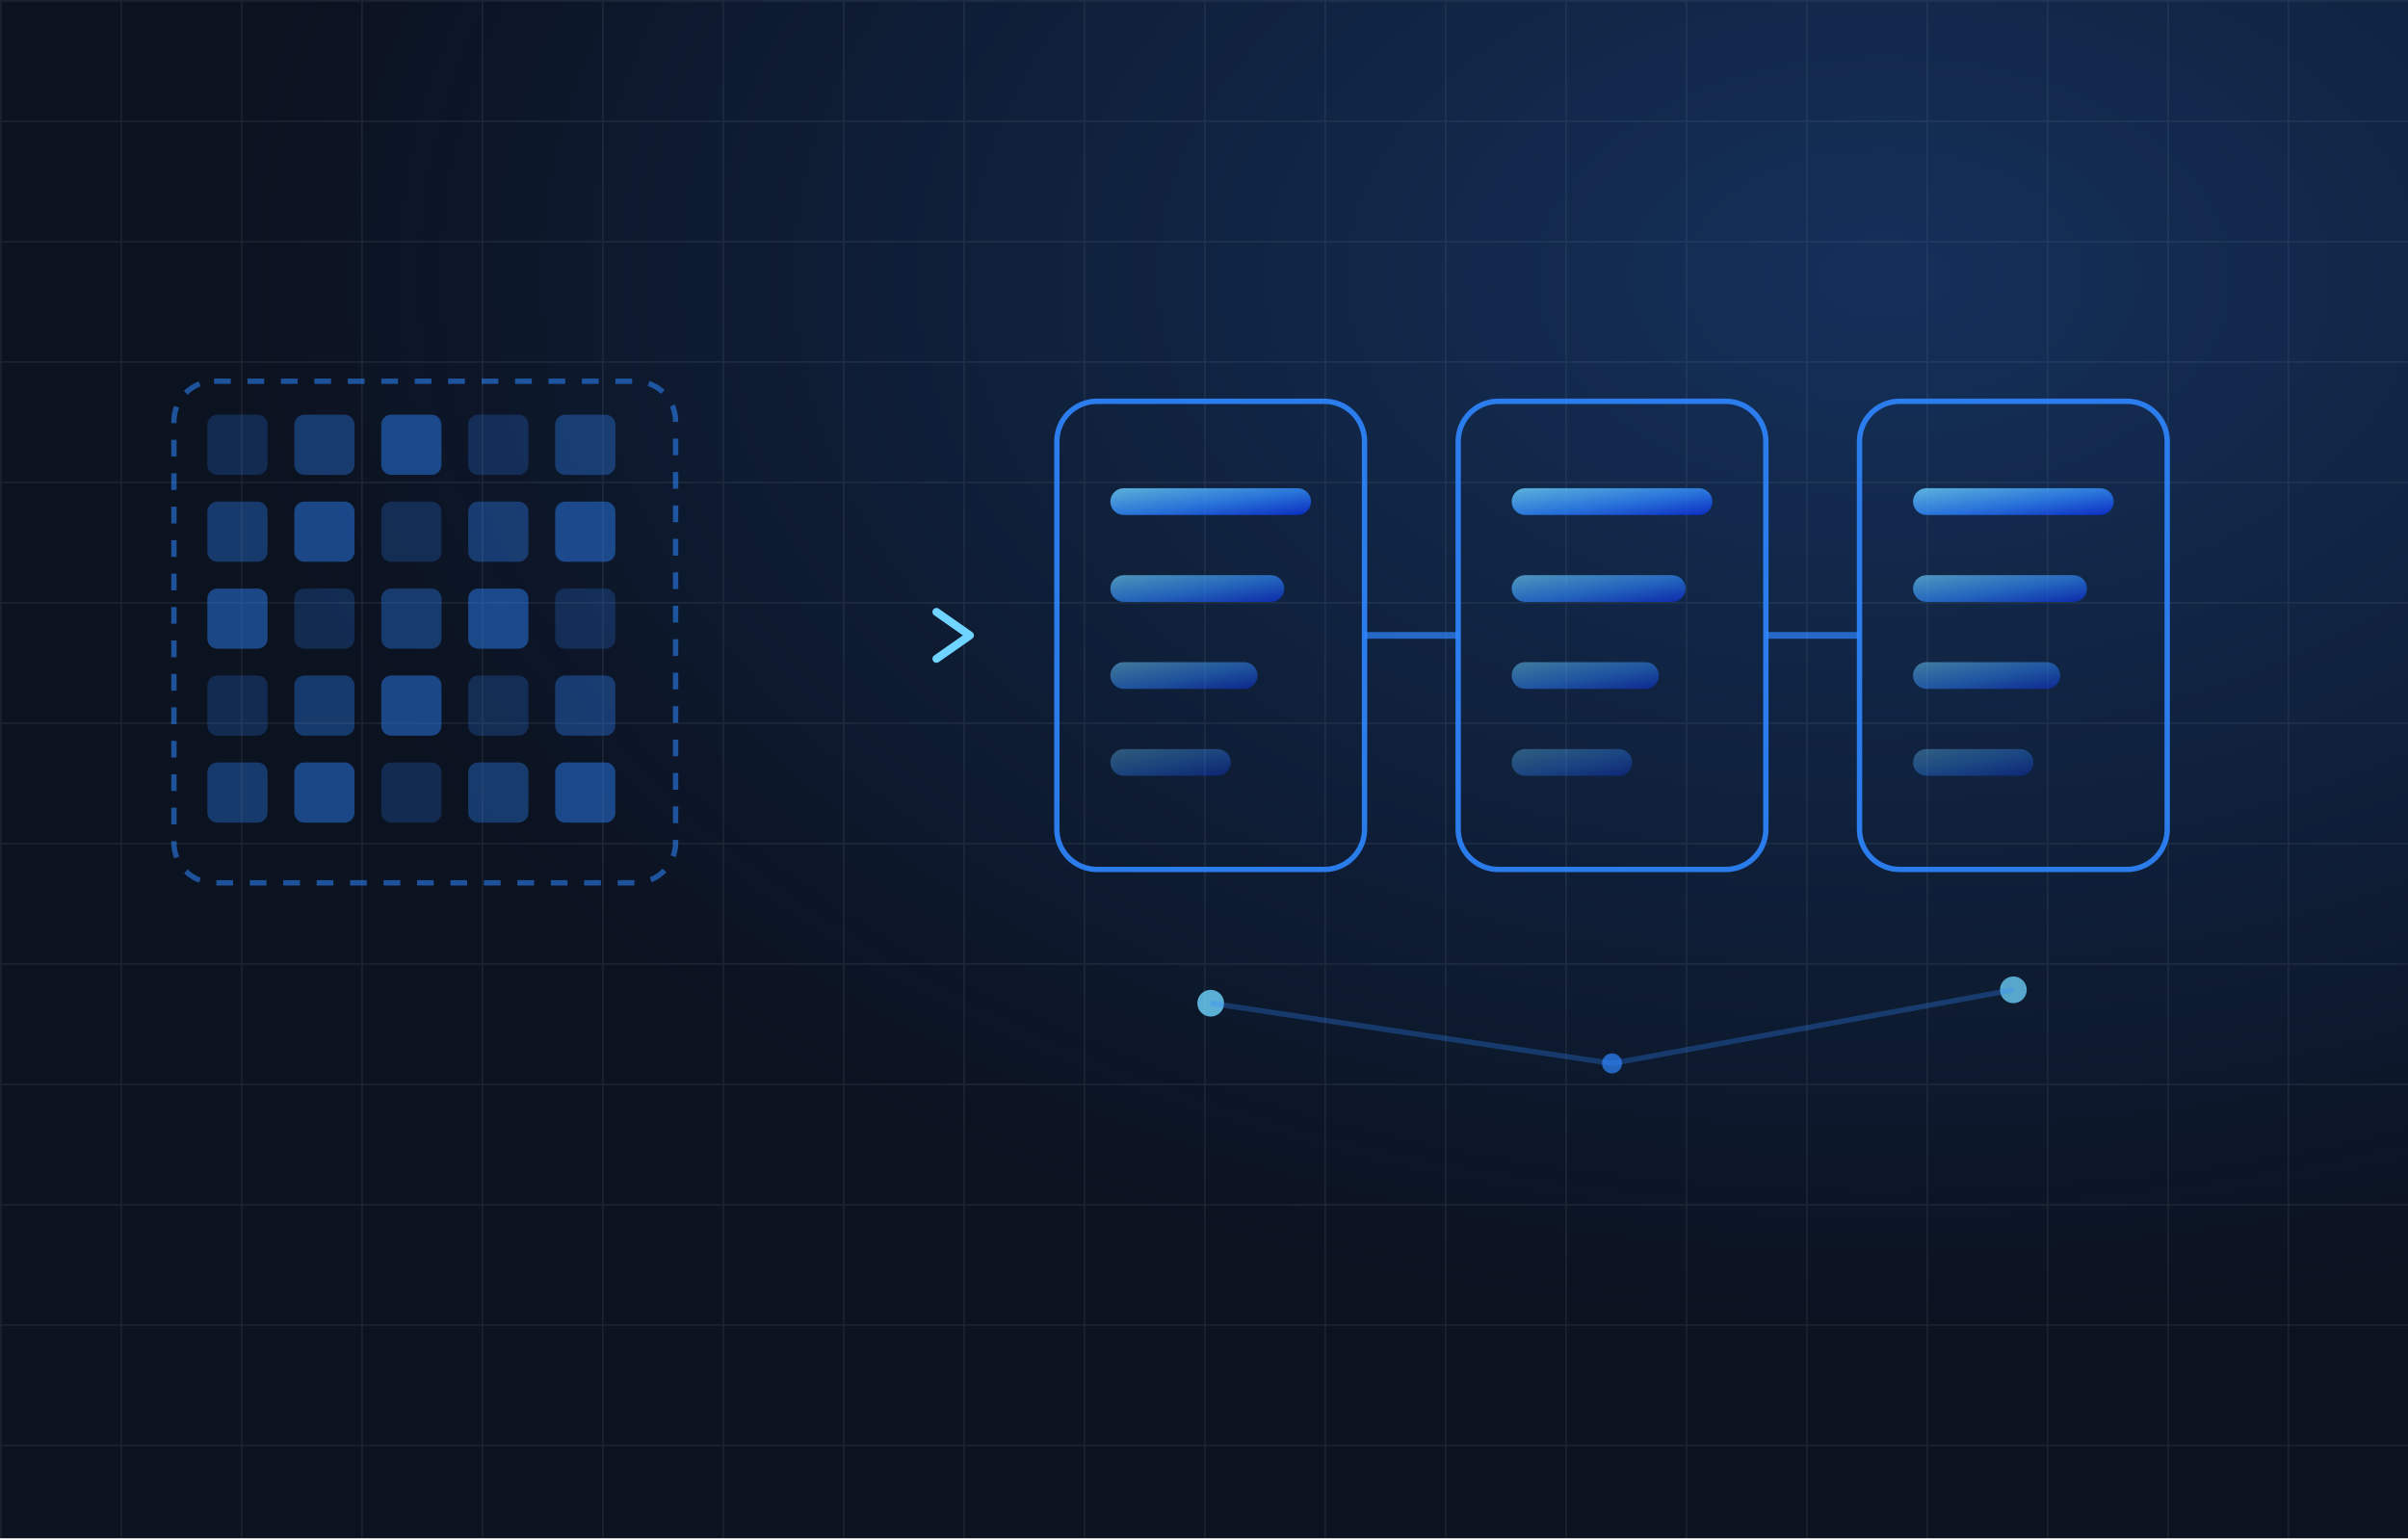
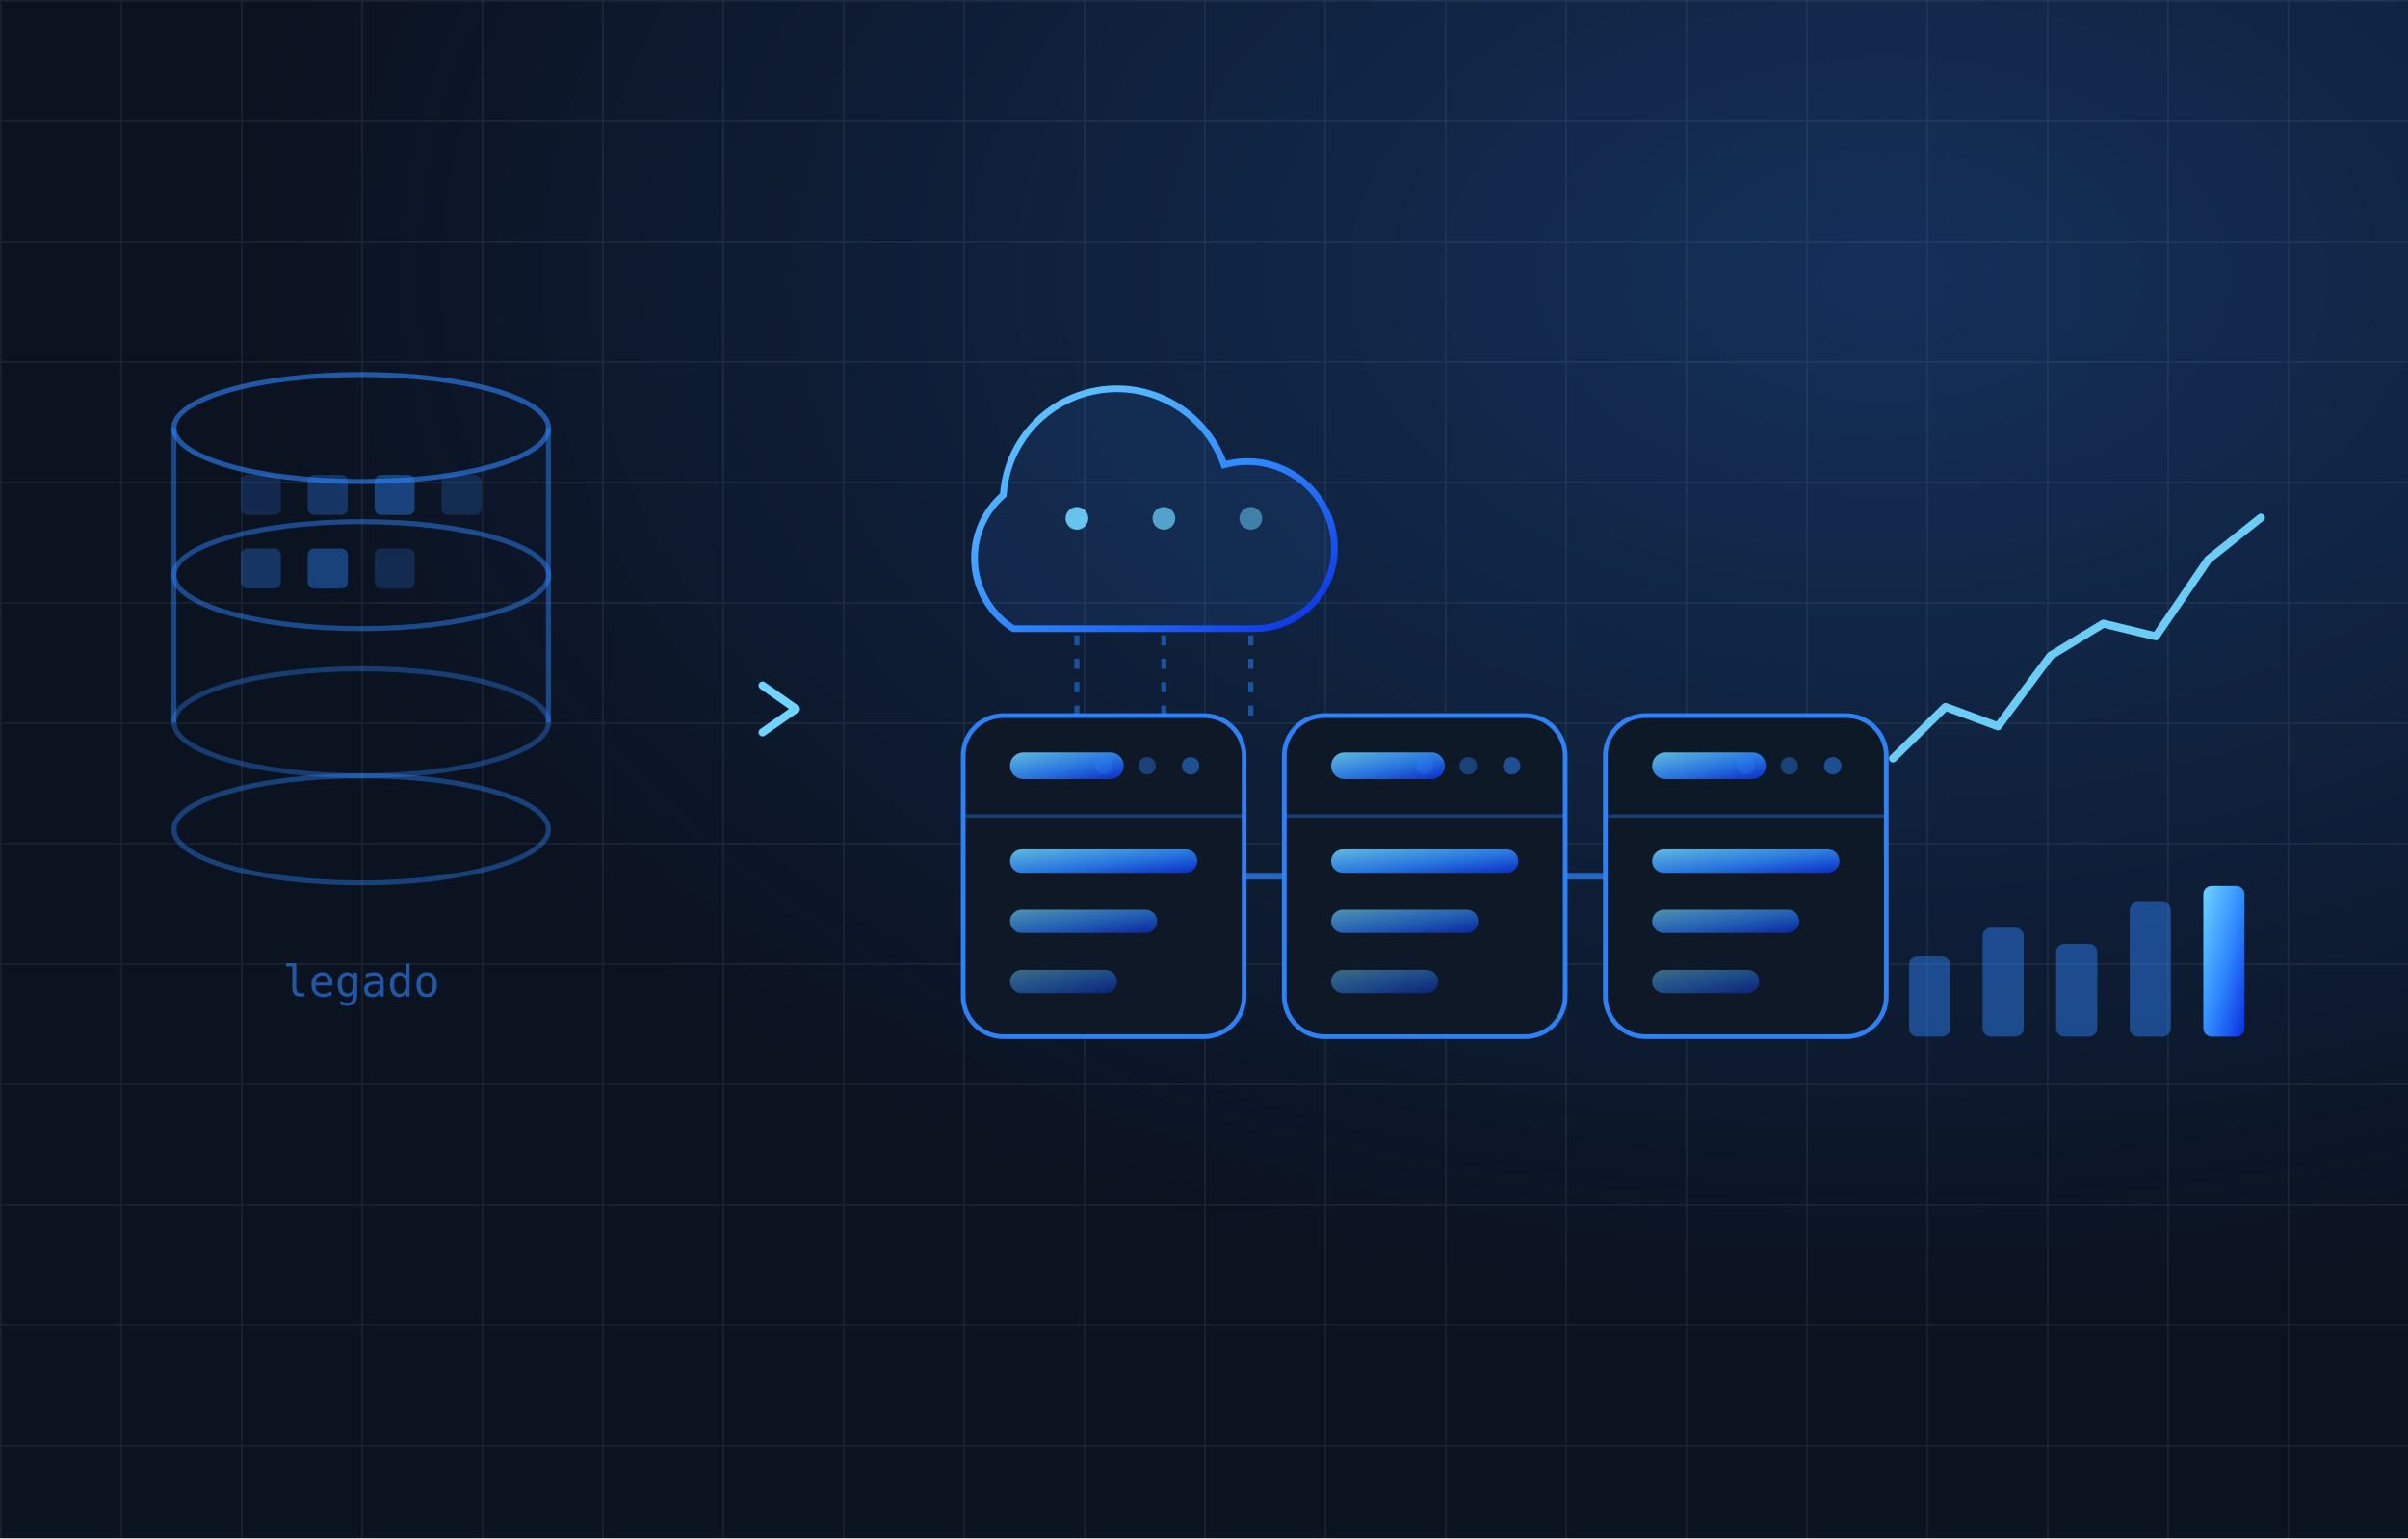
<svg xmlns="http://www.w3.org/2000/svg" viewBox="0 0 720 460" role="img" aria-label="Um banco de dados legado denso dando lugar a um fluxo de pipelines organizados">
  <defs>
    <linearGradient id="g" x1="0" y1="0" x2="1" y2="1">
      <stop offset="0" stop-color="#6FD4FF" />
      <stop offset="0.55" stop-color="#2E86FF" />
      <stop offset="1" stop-color="#0A2EE0" />
    </linearGradient>
    <radialGradient id="brilho" cx="78%" cy="18%" r="68%">
      <stop offset="0" stop-color="#2E86FF" stop-opacity="0.26" />
      <stop offset="1" stop-color="#2E86FF" stop-opacity="0" />
    </radialGradient>
    <pattern id="grade" width="36" height="36" patternUnits="userSpaceOnUse">
      <path d="M36 0H0v36" fill="none" stroke="rgba(244,243,239,0.07)" stroke-width="1" />
    </pattern>
  </defs>
  <rect width="720" height="460" fill="#0B1220" />
  <rect width="720" height="460" fill="url(#grade)" />
  <rect width="720" height="460" fill="url(#brilho)" />
-   <rect x="62" y="124" width="18" height="18" rx="3" fill="#2E86FF" opacity="0.22" />
-   <rect x="62" y="150" width="18" height="18" rx="3" fill="#2E86FF" opacity="0.34" />
-   <rect x="62" y="176" width="18" height="18" rx="3" fill="#2E86FF" opacity="0.46" />
-   <rect x="62" y="202" width="18" height="18" rx="3" fill="#2E86FF" opacity="0.22" />
-   <rect x="62" y="228" width="18" height="18" rx="3" fill="#2E86FF" opacity="0.34" />
-   <rect x="88" y="124" width="18" height="18" rx="3" fill="#2E86FF" opacity="0.34" />
-   <rect x="88" y="150" width="18" height="18" rx="3" fill="#2E86FF" opacity="0.46" />
-   <rect x="88" y="176" width="18" height="18" rx="3" fill="#2E86FF" opacity="0.22" />
-   <rect x="88" y="202" width="18" height="18" rx="3" fill="#2E86FF" opacity="0.34" />
-   <rect x="88" y="228" width="18" height="18" rx="3" fill="#2E86FF" opacity="0.46" />
-   <rect x="114" y="124" width="18" height="18" rx="3" fill="#2E86FF" opacity="0.46" />
-   <rect x="114" y="150" width="18" height="18" rx="3" fill="#2E86FF" opacity="0.22" />
-   <rect x="114" y="176" width="18" height="18" rx="3" fill="#2E86FF" opacity="0.34" />
-   <rect x="114" y="202" width="18" height="18" rx="3" fill="#2E86FF" opacity="0.46" />
-   <rect x="114" y="228" width="18" height="18" rx="3" fill="#2E86FF" opacity="0.22" />
-   <rect x="140" y="124" width="18" height="18" rx="3" fill="#2E86FF" opacity="0.22" />
-   <rect x="140" y="150" width="18" height="18" rx="3" fill="#2E86FF" opacity="0.34" />
-   <rect x="140" y="176" width="18" height="18" rx="3" fill="#2E86FF" opacity="0.46" />
-   <rect x="140" y="202" width="18" height="18" rx="3" fill="#2E86FF" opacity="0.22" />
-   <rect x="140" y="228" width="18" height="18" rx="3" fill="#2E86FF" opacity="0.34" />
-   <rect x="166" y="124" width="18" height="18" rx="3" fill="#2E86FF" opacity="0.34" />
-   <rect x="166" y="150" width="18" height="18" rx="3" fill="#2E86FF" opacity="0.46" />
-   <rect x="166" y="176" width="18" height="18" rx="3" fill="#2E86FF" opacity="0.22" />
-   <rect x="166" y="202" width="18" height="18" rx="3" fill="#2E86FF" opacity="0.34" />
-   <rect x="166" y="228" width="18" height="18" rx="3" fill="#2E86FF" opacity="0.46" />
-   <rect x="52" y="114" width="150" height="150" rx="12" fill="none" stroke="#2E86FF" stroke-width="1.6" stroke-dasharray="5 5" opacity="0.55" />
-   <path d="M222 190 L288 190" stroke="url(#g)" stroke-width="2.4" fill="none" />
-   <path d="M280 183 L290 190 L280 197" stroke="#6FD4FF" stroke-width="2.4" fill="none" stroke-linecap="round" stroke-linejoin="round" />
-   <rect x="316" y="120" width="92" height="140" rx="12" fill="none" stroke="#2E86FF" stroke-width="1.6" opacity="0.9" />
-   <rect x="332" y="146" width="60" height="8" rx="4" fill="url(#g)" opacity="0.8" />
-   <rect x="332" y="172" width="52" height="8" rx="4" fill="url(#g)" opacity="0.65" />
-   <rect x="332" y="198" width="44" height="8" rx="4" fill="url(#g)" opacity="0.5" />
-   <rect x="332" y="224" width="36" height="8" rx="4" fill="url(#g)" opacity="0.35" />
-   <path d="M408 190 L436 190" stroke="#2E86FF" stroke-width="2" opacity="0.7" fill="none" />
-   <rect x="436" y="120" width="92" height="140" rx="12" fill="none" stroke="#2E86FF" stroke-width="1.6" opacity="0.9" />
-   <rect x="452" y="146" width="60" height="8" rx="4" fill="url(#g)" opacity="0.8" />
-   <rect x="452" y="172" width="52" height="8" rx="4" fill="url(#g)" opacity="0.65" />
-   <rect x="452" y="198" width="44" height="8" rx="4" fill="url(#g)" opacity="0.5" />
-   <rect x="452" y="224" width="36" height="8" rx="4" fill="url(#g)" opacity="0.35" />
-   <path d="M528 190 L556 190" stroke="#2E86FF" stroke-width="2" opacity="0.7" fill="none" />
-   <rect x="556" y="120" width="92" height="140" rx="12" fill="none" stroke="#2E86FF" stroke-width="1.6" opacity="0.9" />
-   <rect x="572" y="146" width="60" height="8" rx="4" fill="url(#g)" opacity="0.8" />
-   <rect x="572" y="172" width="52" height="8" rx="4" fill="url(#g)" opacity="0.65" />
-   <rect x="572" y="198" width="44" height="8" rx="4" fill="url(#g)" opacity="0.5" />
-   <rect x="572" y="224" width="36" height="8" rx="4" fill="url(#g)" opacity="0.35" />
-   <circle cx="362" cy="300" r="4" fill="#6FD4FF" opacity="0.8" />
-   <circle cx="482" cy="318" r="3" fill="#2E86FF" opacity="0.7" />
-   <circle cx="602" cy="296" r="4" fill="#6FD4FF" opacity="0.75" />
-   <path d="M362 300 L482 318" stroke="#2E86FF" stroke-width="1.6" opacity="0.3" fill="none" />
-   <path d="M482 318 L602 296" stroke="#2E86FF" stroke-width="1.6" opacity="0.3" fill="none" />
+   <ellipse cx="108" cy="128" rx="56" ry="16" fill="none" stroke="#2E86FF" stroke-width="1.5" opacity="0.6" />
+   <ellipse cx="108" cy="172" rx="56" ry="16" fill="none" stroke="#2E86FF" stroke-width="1.5" opacity="0.48" />
+   <ellipse cx="108" cy="216" rx="56" ry="16" fill="none" stroke="#2E86FF" stroke-width="1.5" opacity="0.36" />
+   <path d="M52 128 v88" stroke="#2E86FF" stroke-width="1.5" opacity="0.45" />
+   <path d="M164 128 v88" stroke="#2E86FF" stroke-width="1.5" opacity="0.45" />
+   <ellipse cx="108" cy="248" rx="56" ry="16" fill="none" stroke="#2E86FF" stroke-width="1.5" opacity="0.4" />
+   <rect x="72" y="142" width="12" height="12" rx="2" fill="#2E86FF" opacity="0.2" />
+   <rect x="92" y="142" width="12" height="12" rx="2" fill="#2E86FF" opacity="0.3" />
+   <rect x="112" y="142" width="12" height="12" rx="2" fill="#2E86FF" opacity="0.4" />
+   <rect x="132" y="142" width="12" height="12" rx="2" fill="#2E86FF" opacity="0.2" />
+   <rect x="72" y="164" width="12" height="12" rx="2" fill="#2E86FF" opacity="0.3" />
+   <rect x="92" y="164" width="12" height="12" rx="2" fill="#2E86FF" opacity="0.4" />
+   <rect x="112" y="164" width="12" height="12" rx="2" fill="#2E86FF" opacity="0.2" />
+   <text x="108" y="298" fill="#2E86FF" opacity="0.6" font-family="monospace" font-size="13" text-anchor="middle">legado</text>
+   <path d="M186 212 L236 212" stroke="url(#g)" stroke-width="2.4" fill="none" />
+   <path d="M228 205 L238 212 L228 219" stroke="#6FD4FF" stroke-width="2.4" fill="none" stroke-linecap="round" stroke-linejoin="round" />
+   <path d="M300 148 a34 34 0 0 1 66-9 26 26 0 0 1 33 25 24 24 0 0 1-24 24h-72a25 25 0 0 1-3-40Z" fill="#2E86FF" opacity="0.1" />
+   <path d="M300 148 a34 34 0 0 1 66-9 26 26 0 0 1 33 25 24 24 0 0 1-24 24h-72a25 25 0 0 1-3-40Z" fill="none" stroke="url(#g)" stroke-width="2" />
+   <circle cx="322" cy="155" r="3.4" fill="#6FD4FF" opacity="0.9" />
+   <circle cx="348" cy="155" r="3.4" fill="#6FD4FF" opacity="0.7" />
+   <circle cx="374" cy="155" r="3.4" fill="#6FD4FF" opacity="0.5" />
+   <path d="M322 190 v24" stroke="#2E86FF" stroke-width="1.5" opacity="0.5" stroke-dasharray="3 4" />
+   <path d="M348 190 v24" stroke="#2E86FF" stroke-width="1.5" opacity="0.5" stroke-dasharray="3 4" />
+   <path d="M374 190 v24" stroke="#2E86FF" stroke-width="1.5" opacity="0.5" stroke-dasharray="3 4" />
+   <rect x="288" y="214" width="84" height="96" rx="12" fill="#0E1826" stroke="#2E86FF" stroke-width="1.4" opacity="0.95" />
+   <path d="M288 244 h84" stroke="#2E86FF" stroke-width="1" opacity="0.35" />
+   <rect x="302" y="225" width="34" height="8" rx="4" fill="url(#g)" opacity="0.85" />
+   <circle cx="356" cy="229" r="2.6" fill="#2E86FF" opacity="0.5" />
+   <circle cx="343" cy="229" r="2.6" fill="#2E86FF" opacity="0.38" />
+   <circle cx="330" cy="229" r="2.6" fill="#2E86FF" opacity="0.26" />
+   <rect x="302" y="254" width="56" height="7" rx="3.5" fill="url(#g)" opacity="0.85" />
+   <rect x="302" y="272" width="44" height="7" rx="3.5" fill="url(#g)" opacity="0.65" />
+   <rect x="302" y="290" width="32" height="7" rx="3.5" fill="url(#g)" opacity="0.45" />
+   <path d="M372 262 L384 262" stroke="#2E86FF" stroke-width="2" opacity="0.7" fill="none" />
+   <rect x="384" y="214" width="84" height="96" rx="12" fill="#0E1826" stroke="#2E86FF" stroke-width="1.4" opacity="0.95" />
+   <path d="M384 244 h84" stroke="#2E86FF" stroke-width="1" opacity="0.35" />
+   <rect x="398" y="225" width="34" height="8" rx="4" fill="url(#g)" opacity="0.85" />
+   <circle cx="452" cy="229" r="2.6" fill="#2E86FF" opacity="0.5" />
+   <circle cx="439" cy="229" r="2.6" fill="#2E86FF" opacity="0.38" />
+   <circle cx="426" cy="229" r="2.6" fill="#2E86FF" opacity="0.26" />
+   <rect x="398" y="254" width="56" height="7" rx="3.5" fill="url(#g)" opacity="0.85" />
+   <rect x="398" y="272" width="44" height="7" rx="3.5" fill="url(#g)" opacity="0.65" />
+   <rect x="398" y="290" width="32" height="7" rx="3.5" fill="url(#g)" opacity="0.45" />
+   <path d="M468 262 L480 262" stroke="#2E86FF" stroke-width="2" opacity="0.7" fill="none" />
+   <rect x="480" y="214" width="84" height="96" rx="12" fill="#0E1826" stroke="#2E86FF" stroke-width="1.4" opacity="0.95" />
+   <path d="M480 244 h84" stroke="#2E86FF" stroke-width="1" opacity="0.35" />
+   <rect x="494" y="225" width="34" height="8" rx="4" fill="url(#g)" opacity="0.85" />
+   <circle cx="548" cy="229" r="2.6" fill="#2E86FF" opacity="0.5" />
+   <circle cx="535" cy="229" r="2.6" fill="#2E86FF" opacity="0.38" />
+   <circle cx="522" cy="229" r="2.6" fill="#2E86FF" opacity="0.26" />
+   <rect x="494" y="254" width="56" height="7" rx="3.5" fill="url(#g)" opacity="0.85" />
+   <rect x="494" y="272" width="44" height="7" rx="3.5" fill="url(#g)" opacity="0.65" />
+   <rect x="494" y="290" width="32" height="7" rx="3.5" fill="url(#g)" opacity="0.45" />
+   <path d="M566.0 226.8 L581.7 211.4 L597.4 217.2 L613.1 196.1 L628.9 186.5 L644.6 190.3 L660.3 167.3 L676.0 154.8" fill="none" stroke="#6FD4FF" stroke-width="2.4" stroke-linecap="round" stroke-linejoin="round" opacity="0.95" />
+   <rect x="570.8" y="286.0" width="12.3" height="24.0" rx="2.5" fill="#2E86FF" opacity="0.45" />
+   <rect x="592.8" y="277.4" width="12.3" height="32.6" rx="2.5" fill="#2E86FF" opacity="0.45" />
+   <rect x="614.8" y="282.2" width="12.3" height="27.8" rx="2.5" fill="#2E86FF" opacity="0.45" />
+   <rect x="636.8" y="269.7" width="12.3" height="40.3" rx="2.5" fill="#2E86FF" opacity="0.45" />
+   <rect x="658.8" y="264.9" width="12.3" height="45.1" rx="2.5" fill="url(#g)" opacity="1" />
</svg>
